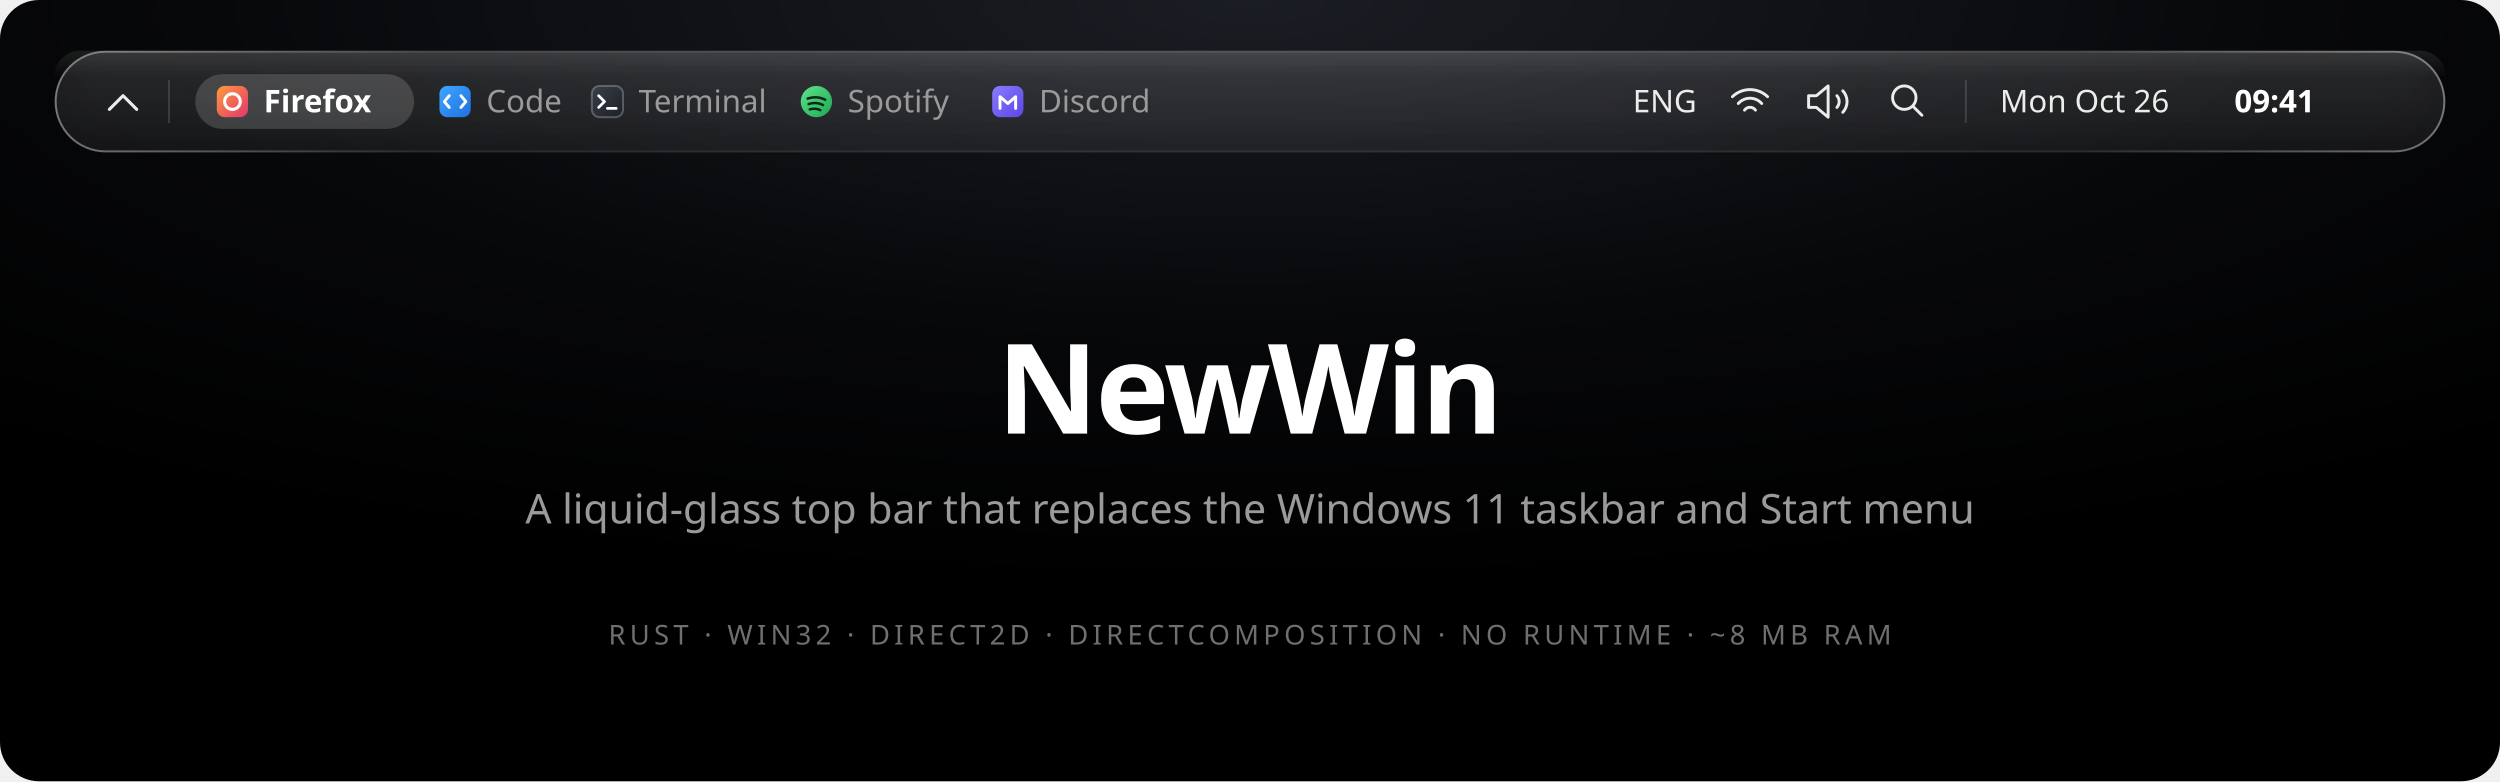
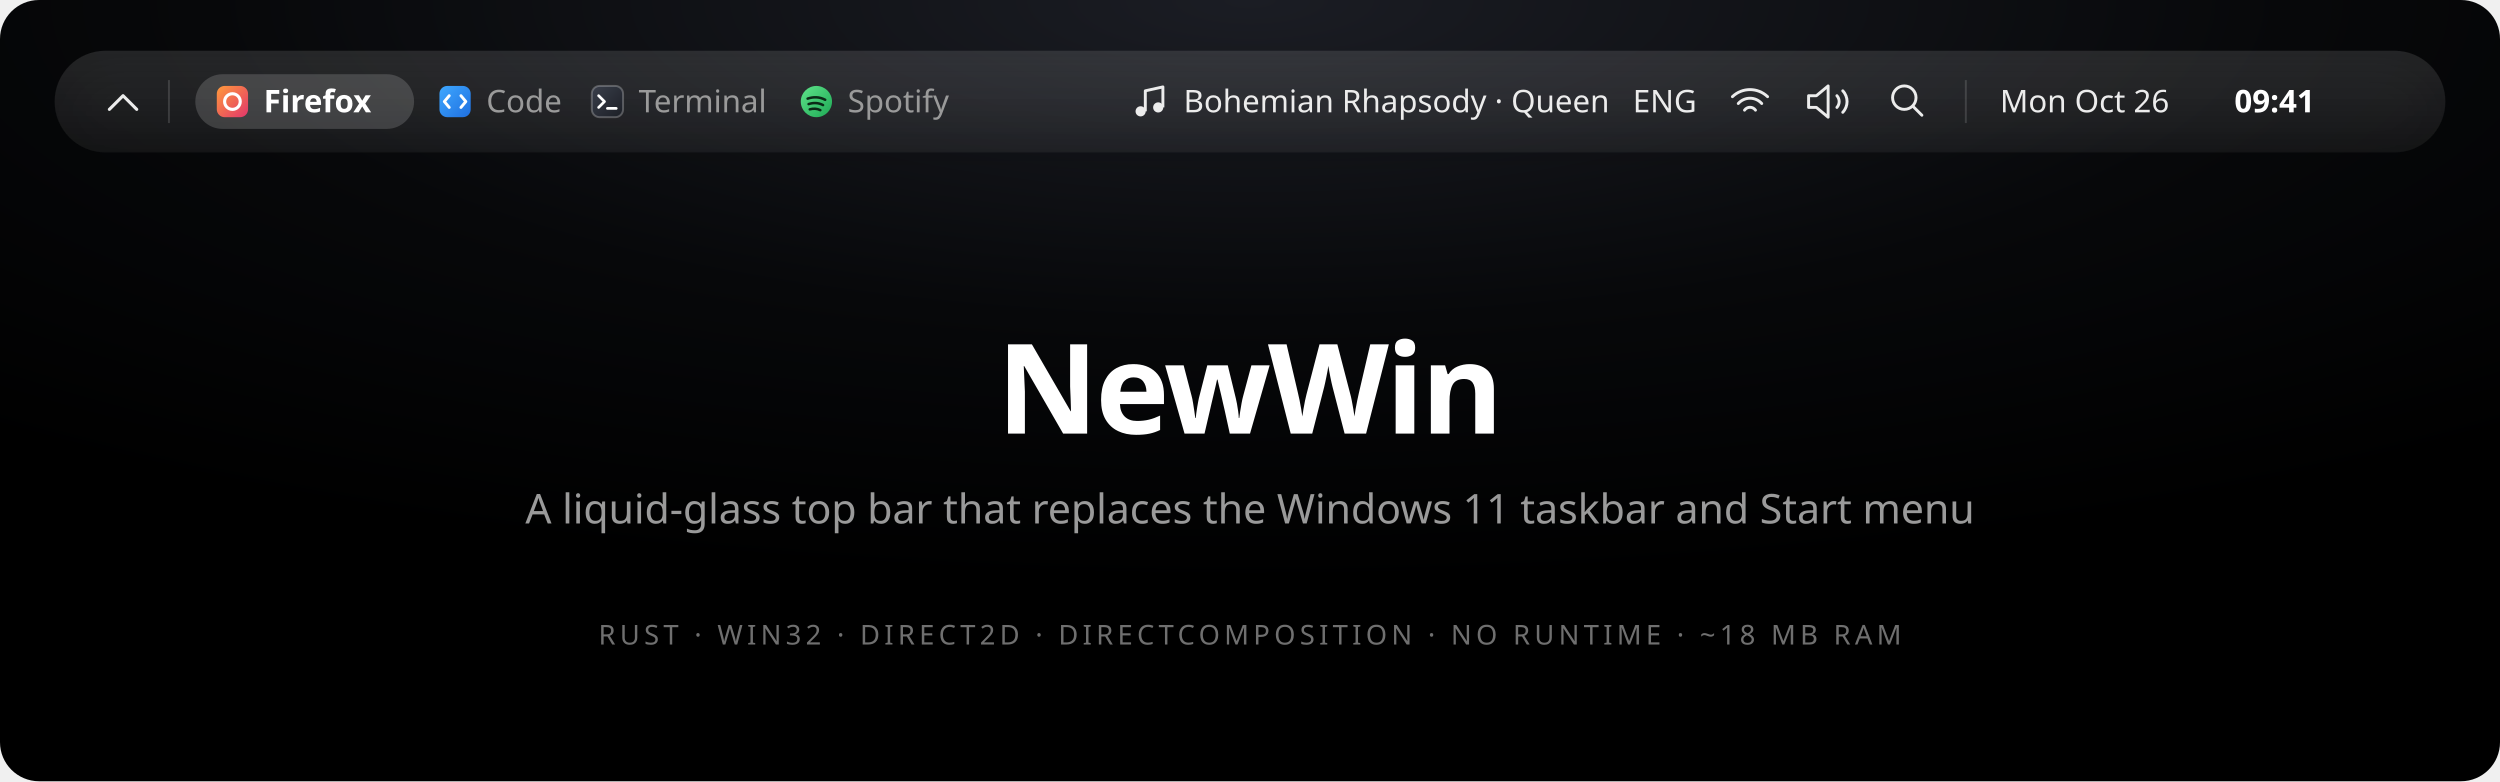
- <svg xmlns="http://www.w3.org/2000/svg" viewBox="0 0 1280 400" width="1280" height="400" role="img" aria-label="NewWin: a liquid-glass capsule bar at the top of a black screen, with running apps and their icons on the left and keyboard layout, network, volume, search, date and time on the right">
+ <svg xmlns="http://www.w3.org/2000/svg" viewBox="0 0 1280 400" width="1280" height="400" role="img" aria-label="NewWin: a liquid-glass capsule bar at the top of a black screen, with running apps and their icons on the left and the playing track, keyboard layout, network, volume, search, date and time on the right">
  <defs>
    <radialGradient id="glow" cx="0.5" cy="0" r="0.75">
      <stop offset="0" stop-color="#1b1d24" />
      <stop offset="0.55" stop-color="#07080a" />
      <stop offset="1" stop-color="#000" />
    </radialGradient>
    <linearGradient id="glass" x1="0" y1="0" x2="0" y2="1">
      <stop offset="0" stop-color="#fff" stop-opacity="0.11" />
      <stop offset="1" stop-color="#fff" stop-opacity="0.04" />
    </linearGradient>
    <linearGradient id="rim" x1="0" y1="0" x2="1" y2="0">
      <stop offset="0" stop-color="#fff" stop-opacity="0.42" />
      <stop offset="0.16" stop-color="#fff" stop-opacity="0.08" />
      <stop offset="0.84" stop-color="#fff" stop-opacity="0.08" />
      <stop offset="1" stop-color="#fff" stop-opacity="0.42" />
    </linearGradient>
    <linearGradient id="sheen" x1="0" y1="0" x2="0" y2="1">
      <stop offset="0" stop-color="#fff" stop-opacity="0.16" />
      <stop offset="0.5" stop-color="#fff" stop-opacity="0" />
    </linearGradient>
    <filter id="shadow" x="-5%" y="-60%" width="110%" height="300%">
      <feGaussianBlur in="SourceAlpha" stdDeviation="14" />
      <feOffset dy="10" />
      <feComponentTransfer>
        <feFuncA type="linear" slope="0.75" />
      </feComponentTransfer>
      <feMerge>
        <feMergeNode />
        <feMergeNode in="SourceGraphic" />
      </feMerge>
    </filter>
    <linearGradient id="i1" x1="0" y1="0" x2="1" y2="1">
      <stop offset="0" stop-color="#ff9a3c" />
      <stop offset="1" stop-color="#e2366b" />
    </linearGradient>
    <linearGradient id="i2" x1="0" y1="0" x2="1" y2="1">
      <stop offset="0" stop-color="#3ea8ff" />
      <stop offset="1" stop-color="#1f6fe0" />
    </linearGradient>
    <linearGradient id="i3" x1="0" y1="0" x2="1" y2="1">
      <stop offset="0" stop-color="#3a3f4b" />
      <stop offset="1" stop-color="#1c1f26" />
    </linearGradient>
    <linearGradient id="i4" x1="0" y1="0" x2="1" y2="1">
      <stop offset="0" stop-color="#5ee38a" />
      <stop offset="1" stop-color="#1fa955" />
    </linearGradient>
    <linearGradient id="i5" x1="0" y1="0" x2="1" y2="1">
      <stop offset="0" stop-color="#8b7cff" />
      <stop offset="1" stop-color="#5a46e6" />
    </linearGradient>
  </defs>
  <rect width="1280" height="400" rx="20" fill="url(#glow)" />
  <g filter="url(#shadow)">
    <rect x="28" y="26" width="1224" height="52" rx="26" fill="url(#glass)" />
-     <rect x="28" y="26" width="1224" height="26" rx="13" fill="url(#sheen)" opacity="0.5" />
-     <rect x="28.5" y="26.5" width="1223" height="51" rx="25.5" fill="none" stroke="url(#rim)" />
  </g>
  <g font-family="Segoe UI Variable Text, Segoe UI, system-ui, -apple-system, sans-serif" font-size="16">
    <path d="M56 56l7-7 7 7" fill="none" stroke="#ececec" stroke-width="1.6" stroke-linecap="round" stroke-linejoin="round" />
    <rect x="86" y="41" width="1" height="22" fill="#fff" opacity="0.14" />
    <rect x="100" y="38" width="112" height="28" rx="14" fill="#fff" opacity="0.16" />
    <rect x="111" y="44" width="16" height="16" rx="4" fill="url(#i1)" />
    <circle cx="119" cy="52" r="4" fill="none" stroke="#fff" stroke-width="1.6" />
    <text x="135" y="57.5" fill="#fff" font-weight="600">Firefox</text>
    <rect x="225" y="44" width="16" height="16" rx="4" fill="url(#i2)" />
    <path d="M230 49l-2.5 3 2.5 3M236 49l2.5 3-2.5 3" fill="none" stroke="#fff" stroke-width="1.5" stroke-linecap="round" stroke-linejoin="round" />
    <text x="249" y="57.5" fill="#9a9a9a">Code</text>
    <rect x="303" y="44" width="16" height="16" rx="4" fill="url(#i3)" stroke="#fff" stroke-opacity="0.25" />
    <path d="M306.5 49l3 3-3 3M311 55.5h4.5" fill="none" stroke="#fff" stroke-width="1.4" stroke-linecap="round" stroke-linejoin="round" />
    <text x="327" y="57.5" fill="#9a9a9a">Terminal</text>
    <rect x="410" y="44" width="16" height="16" rx="8" fill="url(#i4)" />
    <path d="M413.5 50.5c3-1 6-1 9 .6M414 53.3c2.4-.8 4.9-.8 7.4.5M414.6 56c1.8-.5 3.6-.5 5.4.4" fill="none" stroke="#0b2a17" stroke-width="1.3" stroke-linecap="round" />
    <text x="434" y="57.5" fill="#9a9a9a">Spotify</text>
-     <rect x="508" y="44" width="16" height="16" rx="4" fill="url(#i5)" />
-     <path d="M512 55.5v-6l4 3.5 4-3.5v6" fill="none" stroke="#fff" stroke-width="1.5" stroke-linecap="round" stroke-linejoin="round" />
-     <text x="532" y="57.5" fill="#9a9a9a">Discord</text>
+     <g fill="#ececec">
+       <circle cx="584" cy="57" r="2.6" />
+       <circle cx="593" cy="55" r="2.6" />
+     </g>
+     <path d="M586.4 57V46.5l9-2V55" fill="none" stroke="#ececec" stroke-width="1.5" stroke-linejoin="round" />
+     <text x="606" y="57.5" fill="#ececec">Bohemian Rhapsody · Queen</text>
    <text x="836" y="57.5" fill="#ececec">ENG</text>
    <g fill="none" stroke="#ececec" stroke-width="1.5" stroke-linecap="round" stroke-linejoin="round">
      <path d="M887 49.5a13 13 0 0 1 18 0M890 53a8 8 0 0 1 12 0M893.2 56.4a3.4 3.4 0 0 1 5.6 0" />
      <path d="M930 49h-4v6h4l6 5V44zM940.5 49a4.5 4.5 0 0 1 0 6M943.5 46.5a8 8 0 0 1 0 11" />
      <circle cx="975" cy="50" r="6" />
      <path d="M979.5 54.5l4.5 4.5" />
    </g>
    <rect x="1006" y="41" width="1" height="22" fill="#fff" opacity="0.14" />
    <text x="1024" y="57.5" fill="#ececec">Mon Oct 26</text>
    <text x="1144" y="57.5" fill="#fff" font-weight="700">09:41</text>
  </g>
  <g font-family="Segoe UI Variable Display, Segoe UI, system-ui, -apple-system, sans-serif" text-anchor="middle">
    <text x="640" y="222" font-size="64" font-weight="600" fill="#fff" letter-spacing="-1.5">NewWin</text>
    <text x="640" y="268" font-size="21" fill="#9a9a9a">A liquid-glass top bar that replaces the Windows 11 taskbar and Start menu</text>
-     <text x="640" y="330" font-size="14" fill="#6f6f6f" letter-spacing="2.2">RUST · WIN32 · DIRECT2D · DIRECTCOMPOSITION · NO RUNTIME · ~8 MB RAM</text>
+     <text x="640" y="330" font-size="14" fill="#6f6f6f" letter-spacing="2.2">RUST · WIN32 · DIRECT2D · DIRECTCOMPOSITION · NO RUNTIME · ~18 MB RAM</text>
  </g>
</svg>
